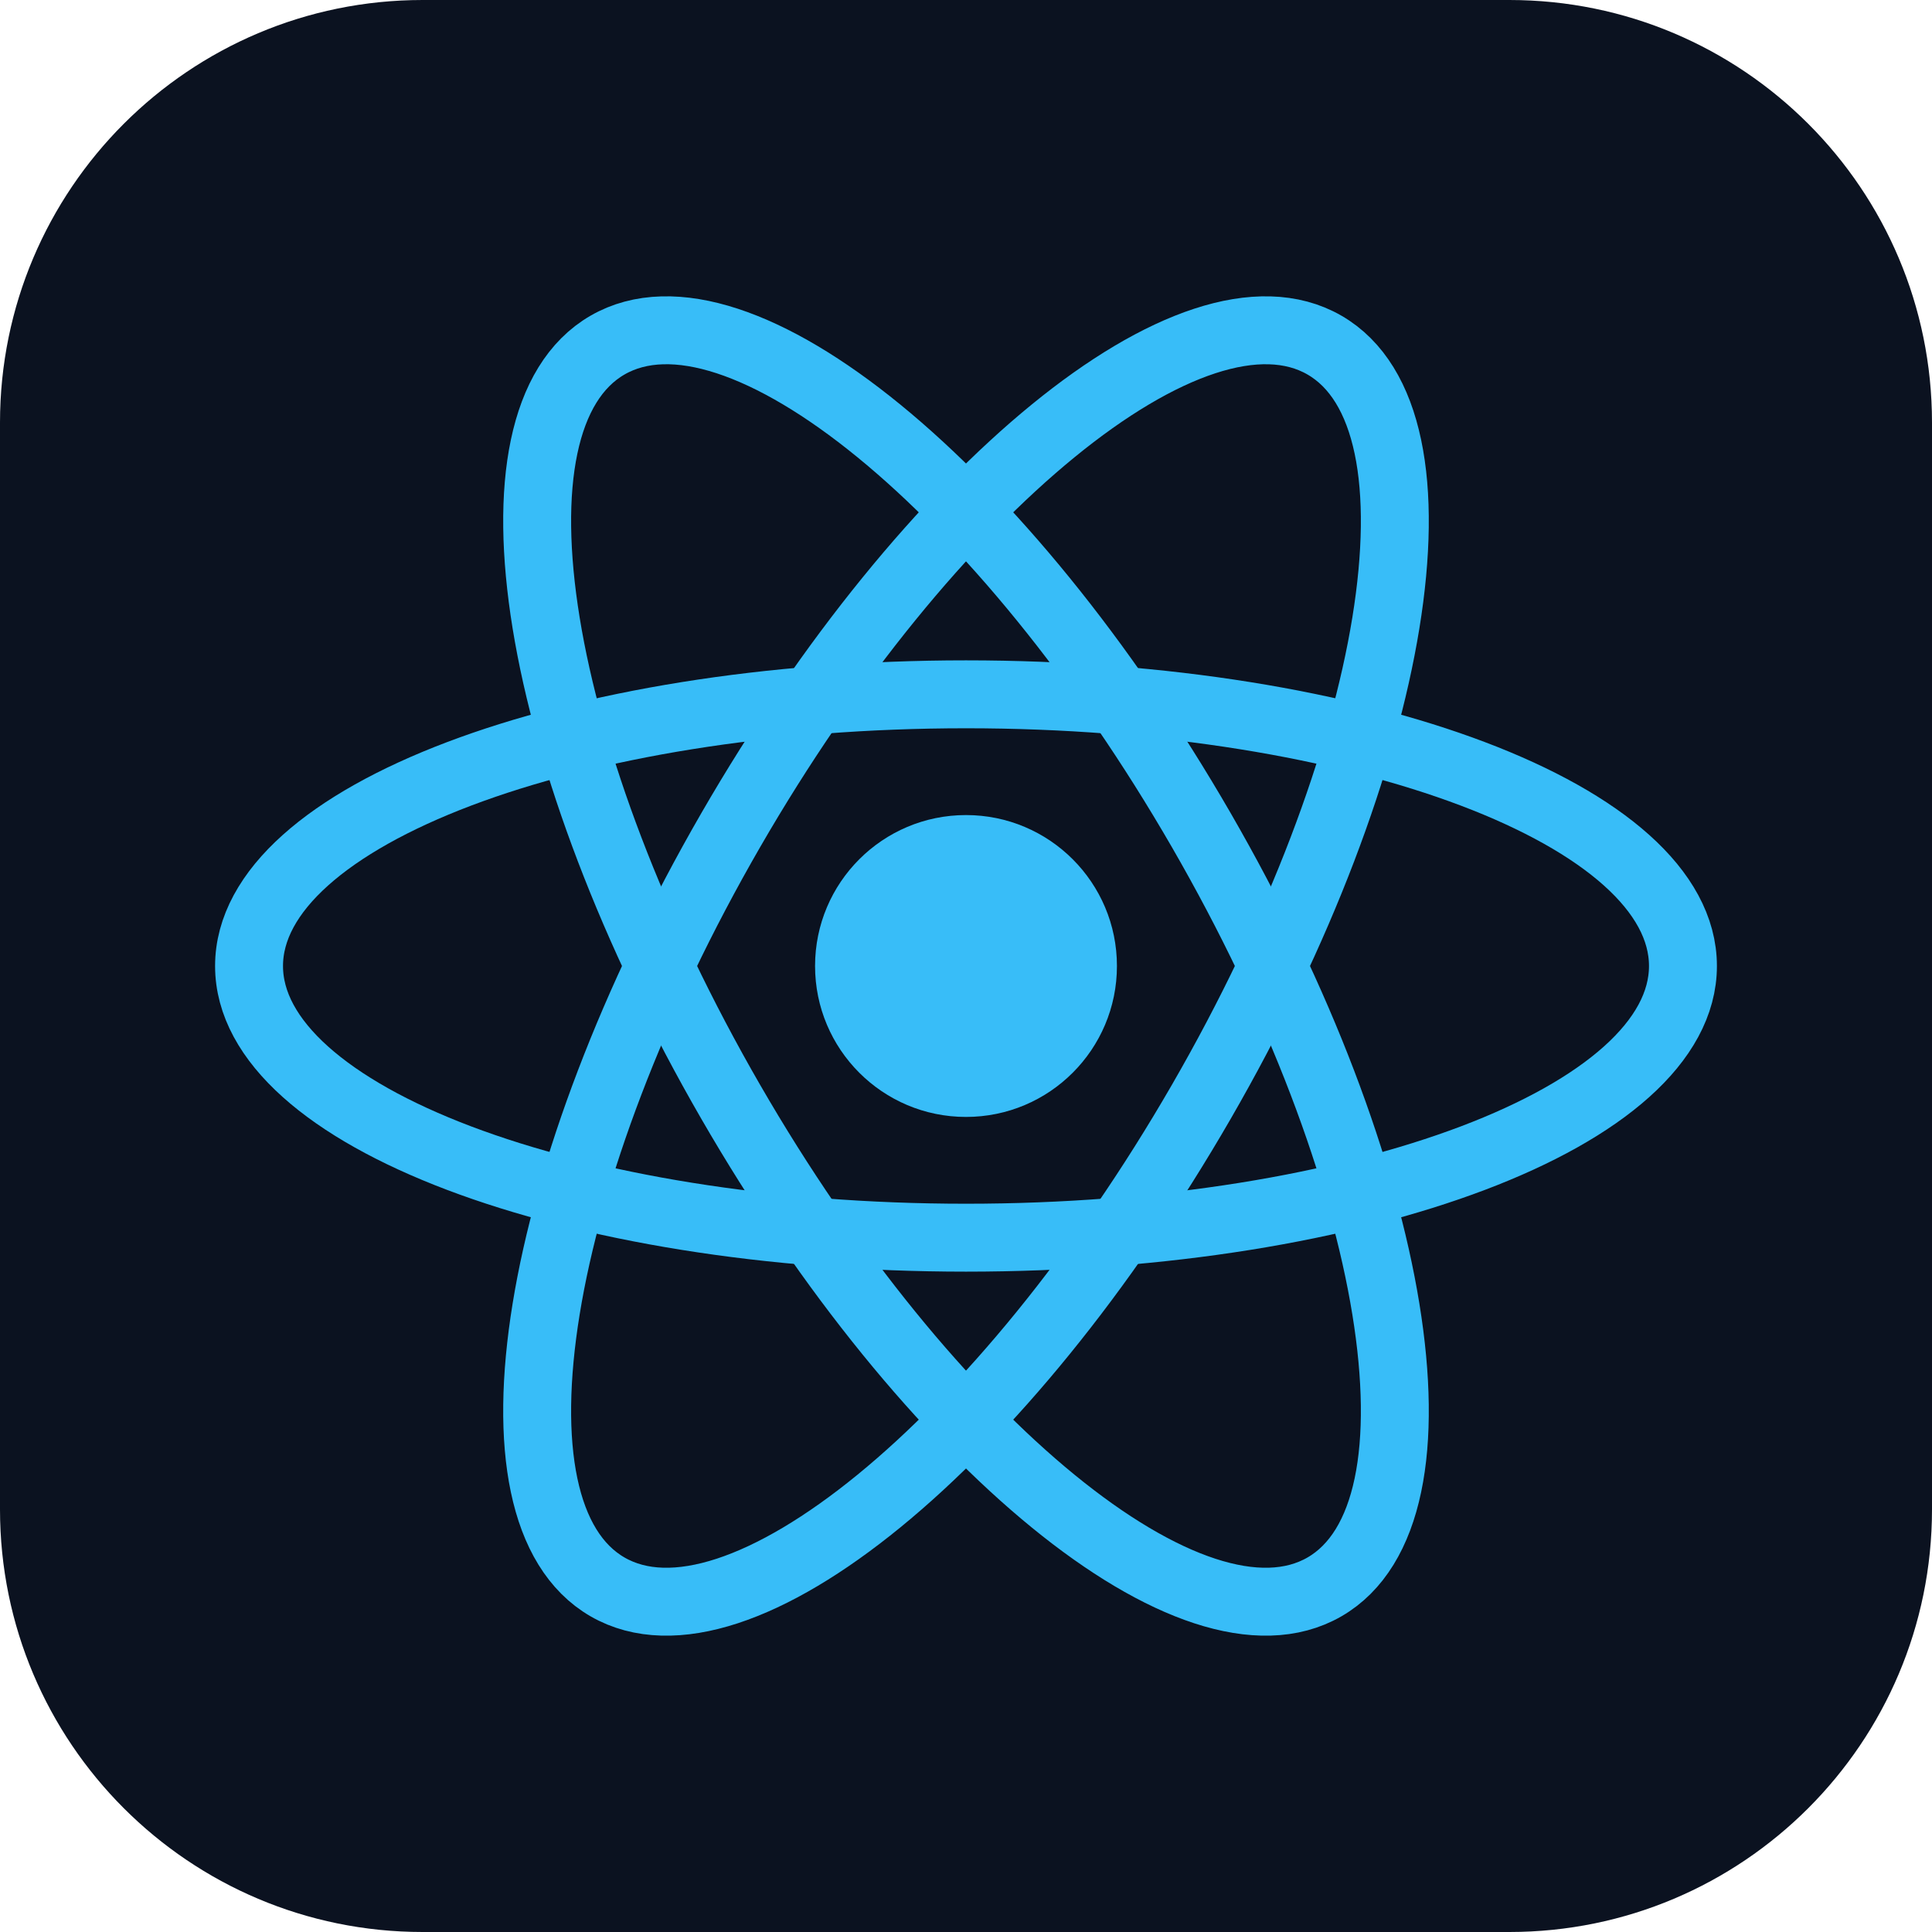
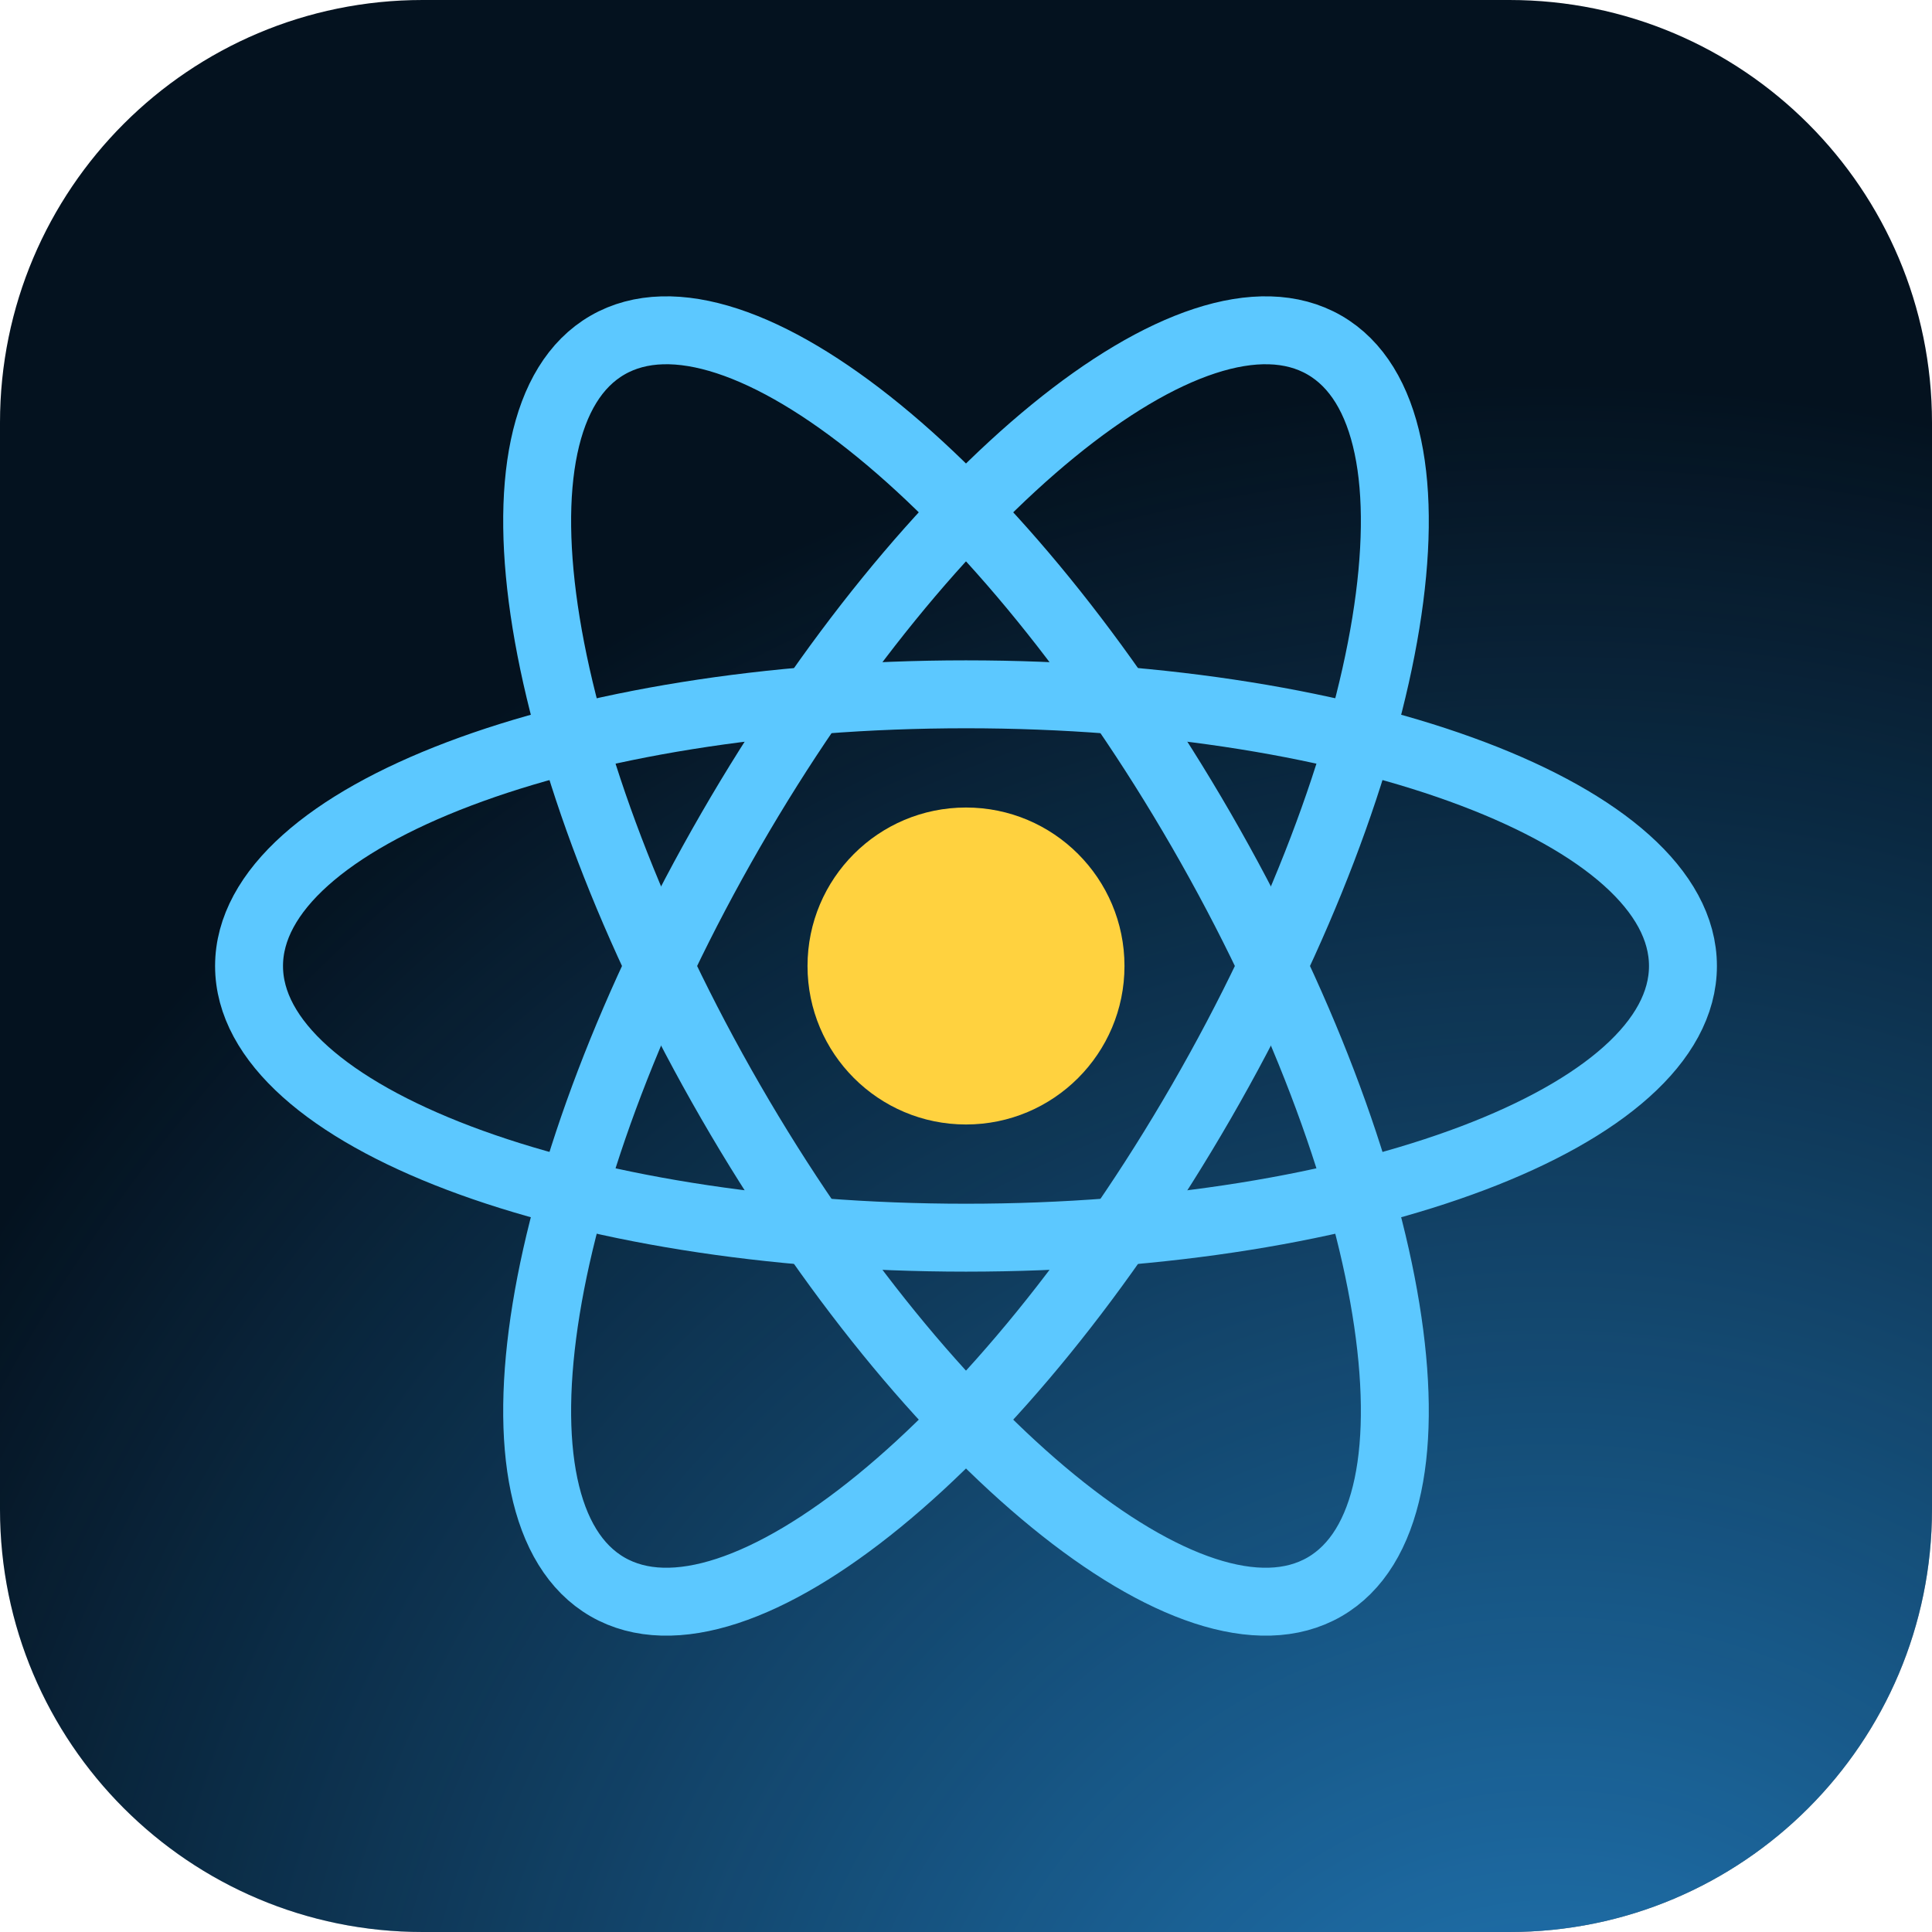
<svg xmlns="http://www.w3.org/2000/svg" viewBox="0 0 512 512">
-   <rect width="512" height="512" rx="112" fill="#0b1220" />
-   <g fill="none" stroke="#38bdf8" stroke-width="18">
+   <defs>
+     <radialGradient id="g" cx="80%" cy="115%" r="95%">
+       <stop offset="0" stop-color="#2ea8ff" stop-opacity=".7" />
+       <stop offset="1" stop-color="#2ea8ff" stop-opacity="0" />
+     </radialGradient>
+   </defs>
+   <rect width="512" height="512" rx="112" fill="#04121f" />
+   <rect width="512" height="512" rx="112" fill="url(#g)" />
+   <g fill="none" stroke="#5cc8ff" stroke-width="18">
    <ellipse cx="256" cy="256" rx="190" ry="72" />
    <ellipse cx="256" cy="256" rx="190" ry="72" transform="rotate(60 256 256)" />
    <ellipse cx="256" cy="256" rx="190" ry="72" transform="rotate(120 256 256)" />
  </g>
-   <circle cx="256" cy="256" r="40" fill="#38bdf8" />
+   <circle cx="256" cy="256" r="42" fill="#ffd23f" />
</svg>
